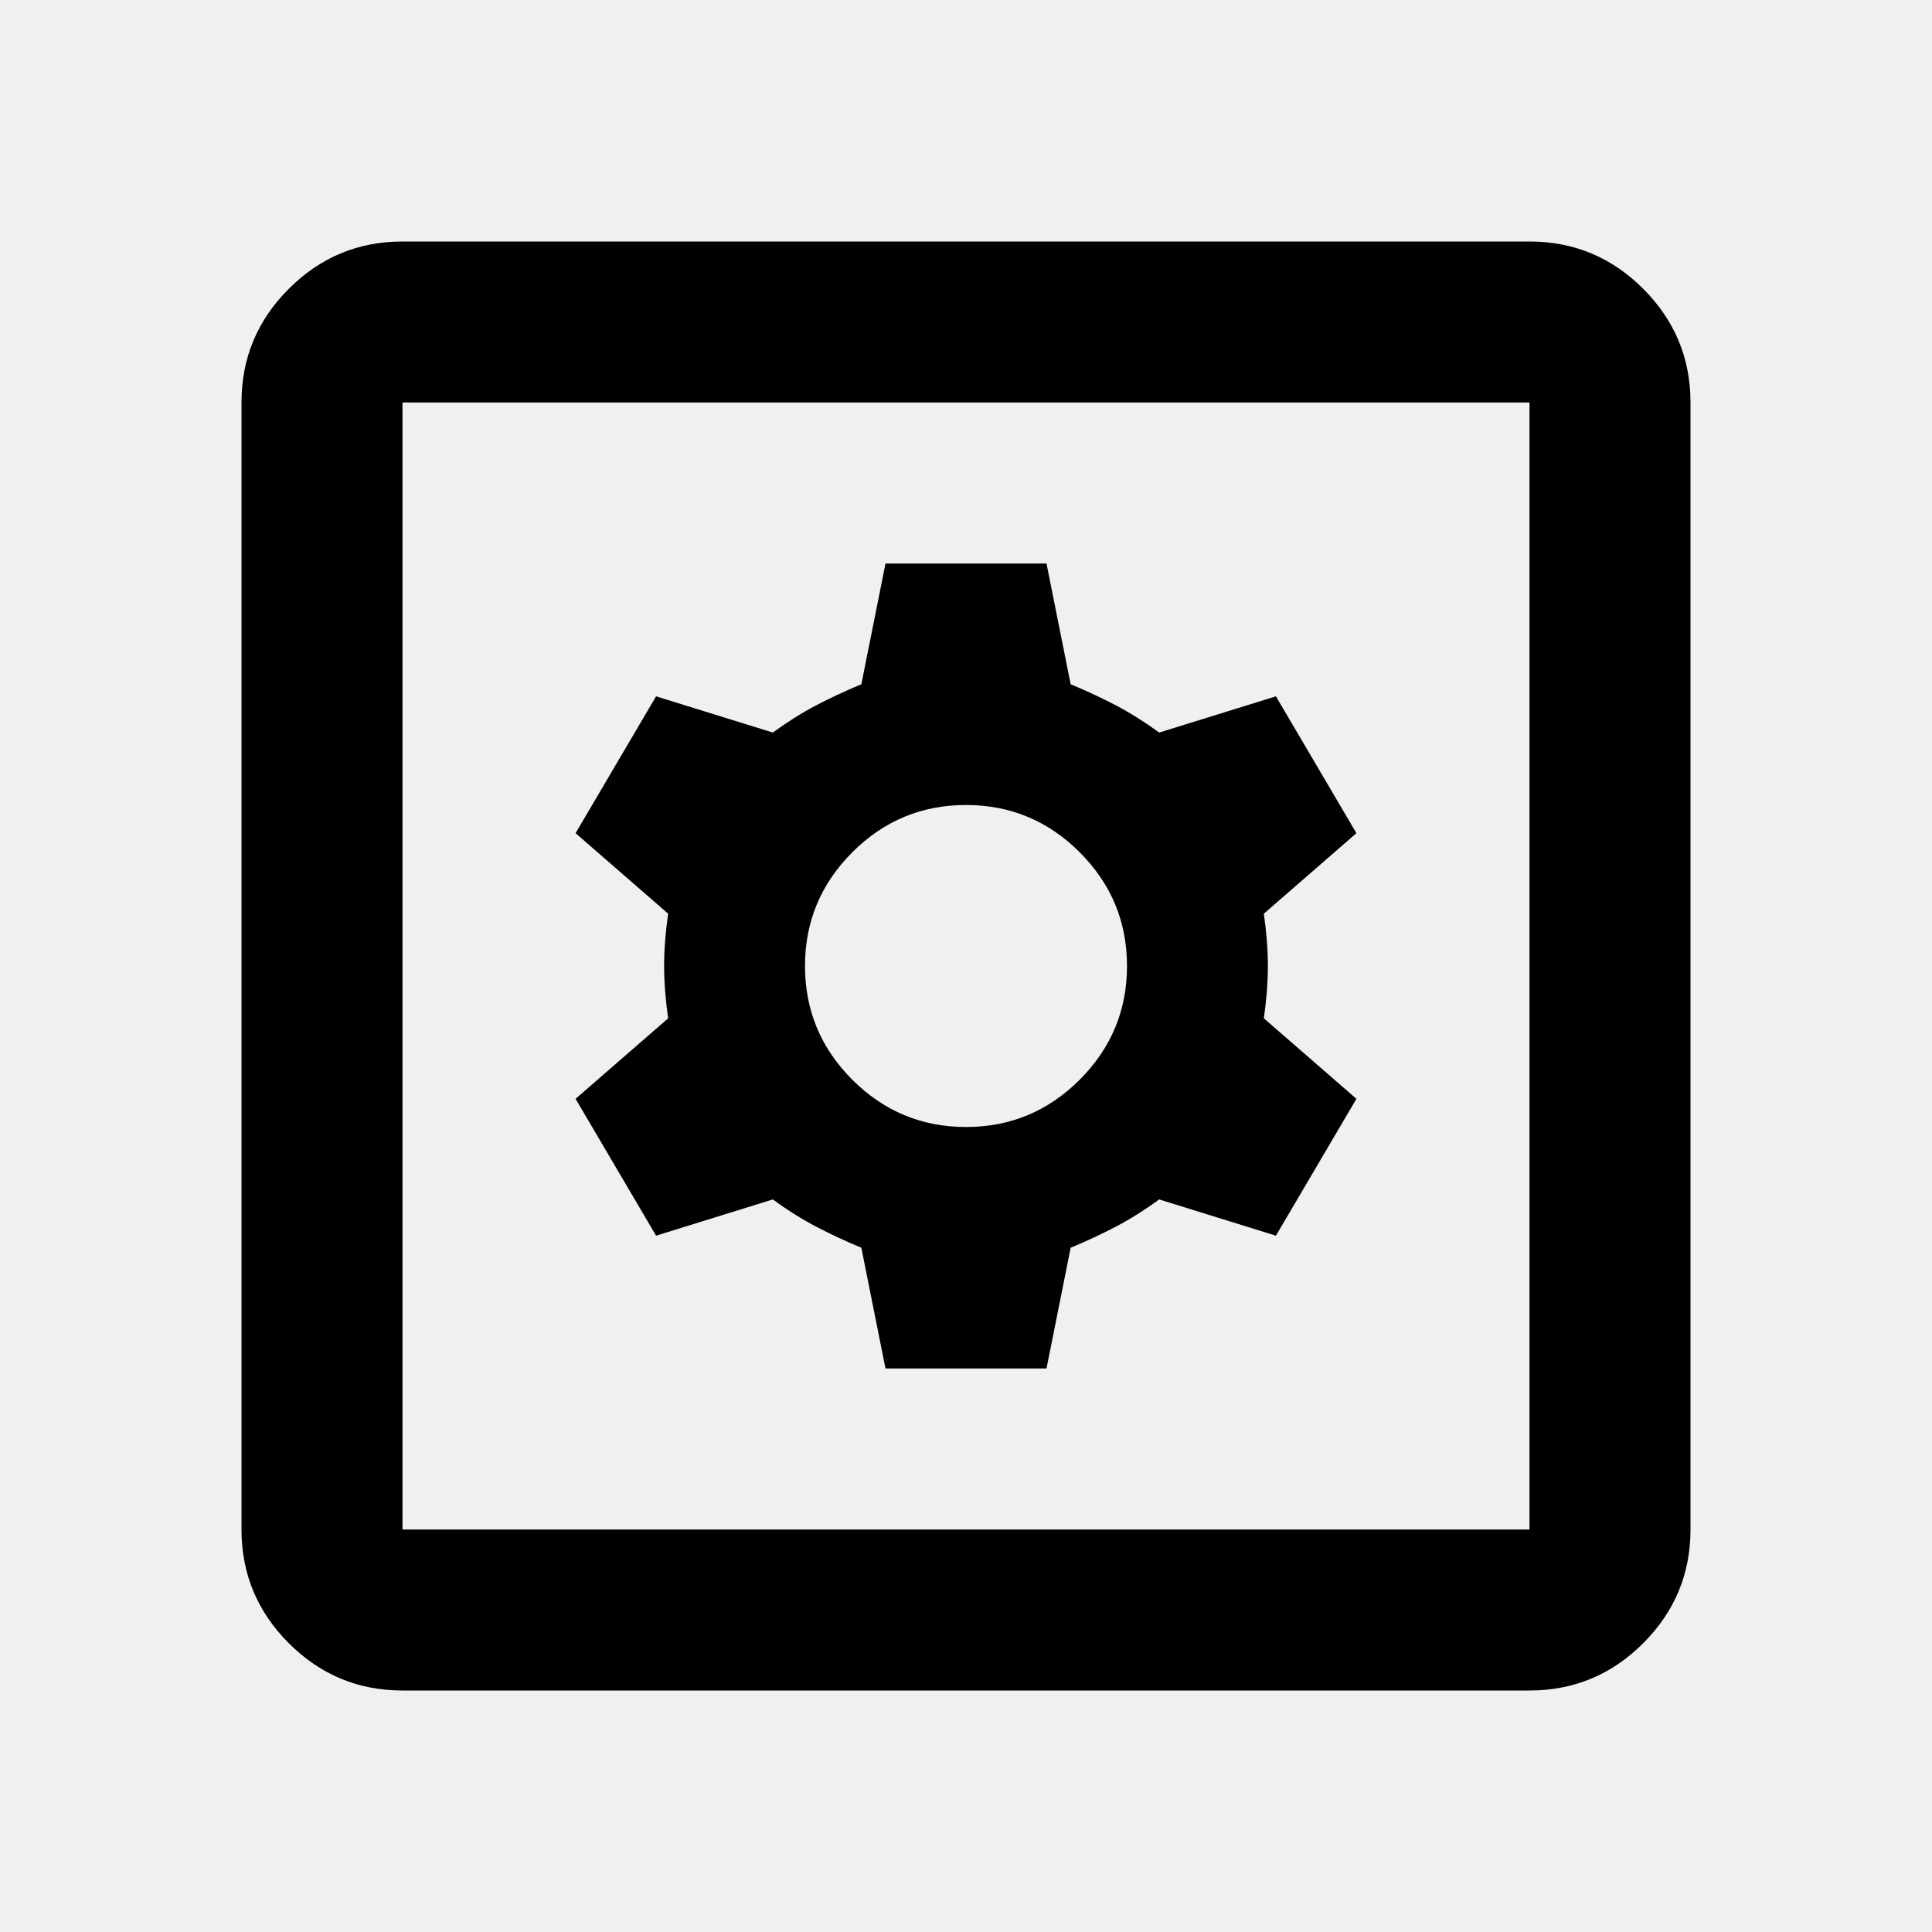
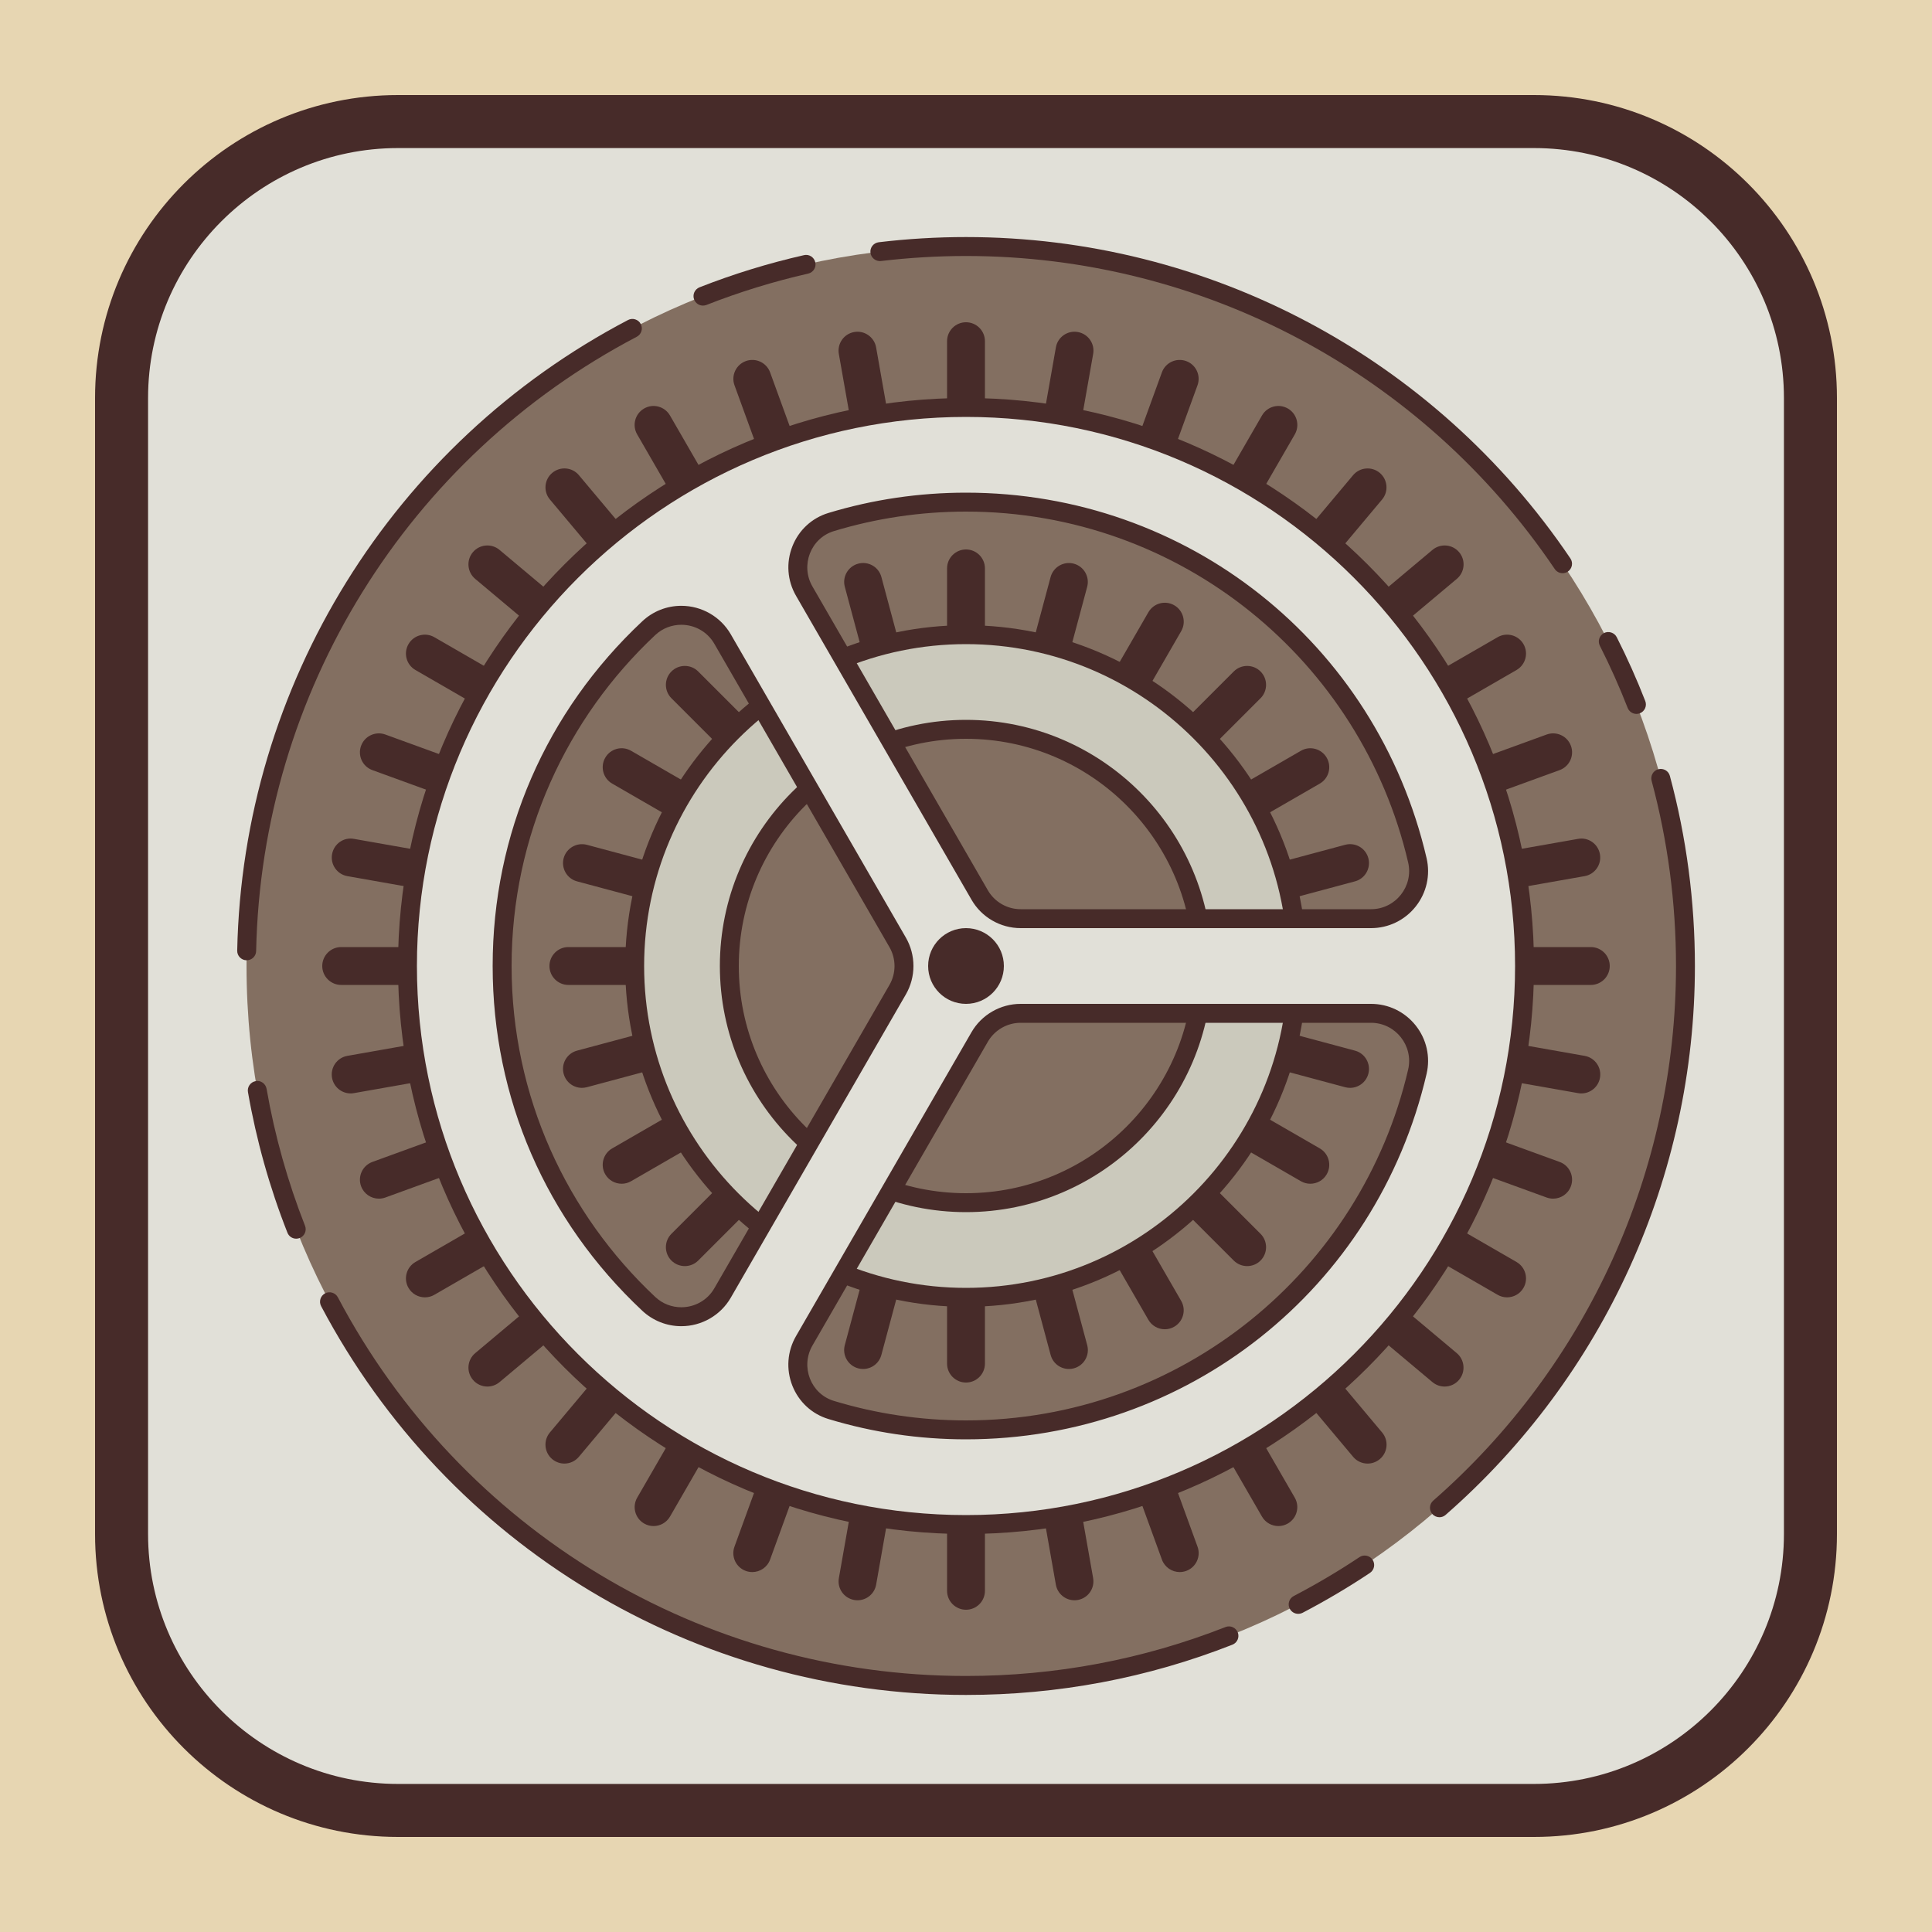
- <svg xmlns="http://www.w3.org/2000/svg" height="24" viewBox="0 -960 960 960" width="24">
-   <path d="M440-280h80l12-60q12-5 22.5-10.5T576-364l58 18 40-68-46-40q2-14 2-26t-2-26l46-40-40-68-58 18q-11-8-21.5-13.5T532-620l-12-60h-80l-12 60q-12 5-22.5 10.5T384-596l-58-18-40 68 46 40q-2 14-2 26t2 26l-46 40 40 68 58-18q11 8 21.5 13.5T428-340l12 60Zm40-120q-33 0-56.5-23.5T400-480q0-33 23.5-56.5T480-560q33 0 56.5 23.5T560-480q0 33-23.5 56.5T480-400ZM200-120q-33 0-56.5-23.5T120-200v-560q0-33 23.5-56.5T200-840h560q33 0 56.5 23.5T840-760v560q0 33-23.5 56.5T760-120H200Zm0-80h560v-560H200v560Zm0-560v560-560Z" />
+ <svg xmlns="http://www.w3.org/2000/svg" viewBox="0,0,256,256" width="50px" height="50px">
+   <g transform="translate(-122.88,-122.88) scale(1.96,1.96)">
+     <g fill="none" fill-rule="nonzero" stroke="none" stroke-width="1" stroke-linecap="butt" stroke-linejoin="miter" stroke-miterlimit="10" stroke-dasharray="" stroke-dashoffset="0" font-family="none" font-weight="none" font-size="none" text-anchor="none" style="mix-blend-mode: normal">
+       <g transform="scale(2.56,2.56)">
+         <circle cx="13" cy="29" r="2" fill="#ef8742" />
+         <circle cx="77" cy="13" r="1" fill="#f1bc19" />
+         <circle cx="50" cy="50" r="37" fill="#e7d6b2" />
+         <circle cx="83" cy="15" r="4" fill="#f1bc19" />
+         <circle cx="87" cy="24" r="2" fill="#ef8742" />
+         <circle cx="81" cy="76" r="2" fill="#fbcd59" />
+         <circle cx="15" cy="63" r="4" fill="#fbcd59" />
+         <circle cx="25" cy="87" r="2" fill="#ef8742" />
+         <circle cx="18.5" cy="53.5" r="2.5" fill="#ffffff" />
+         <circle cx="21" cy="67" r="1" fill="#f1bc19" />
+         <circle cx="80" cy="34" r="1" fill="#ffffff" />
+         <path d="M28.005,65.001l-0.004,-30c0,-3.866 3.134,-7.001 7,-7.001h29.999c3.866,0 7,3.134 7,7v30c0,3.866 -3.134,7 -7,7h-29.995c-3.866,0 -7,-3.133 -7,-6.999z" fill="#e1e0d8" />
+         <path d="M65,28.4c3.639,0 6.6,2.961 6.6,6.6v30c0,3.639 -2.961,6.6 -6.6,6.6h-30c-3.639,0 -6.6,-2.961 -6.6,-6.6v-30c0,-3.639 2.961,-6.6 6.6,-6.6h30M65,27h-30c-4.418,0 -8,3.582 -8,8v30c0,4.418 3.582,8 8,8h30c4.418,0 8,-3.582 8,-8v-30c0,-4.418 -3.582,-8 -8,-8z" fill="#472b29" />
+         <circle cx="50" cy="50" r="19" fill="#836f61" />
+         <path d="M65.755,39.627c-0.08,0 -0.159,-0.039 -0.207,-0.11c-3.497,-5.177 -9.309,-8.267 -15.548,-8.267c-0.749,0 -1.504,0.045 -2.245,0.133c-0.134,0.015 -0.262,-0.081 -0.278,-0.218c-0.017,-0.137 0.082,-0.262 0.218,-0.278c0.76,-0.091 1.536,-0.137 2.304,-0.137c6.405,0 12.372,3.173 15.962,8.487c0.078,0.115 0.047,0.27 -0.067,0.347c-0.042,0.029 -0.091,0.043 -0.139,0.043z" fill="#472b29" />
+         <path d="M67.706,43.343c-0.1,0 -0.194,-0.061 -0.233,-0.159c-0.216,-0.554 -0.463,-1.106 -0.734,-1.641c-0.063,-0.123 -0.013,-0.273 0.11,-0.336c0.123,-0.061 0.274,-0.012 0.336,0.11c0.278,0.548 0.531,1.115 0.753,1.685c0.05,0.128 -0.013,0.273 -0.142,0.324c-0.029,0.011 -0.06,0.017 -0.09,0.017z" fill="#472b29" />
+         <path d="M62.503,64.557c-0.069,0 -0.139,-0.029 -0.188,-0.085c-0.091,-0.104 -0.081,-0.262 0.023,-0.353c4.075,-3.564 6.412,-8.71 6.412,-14.119c0,-1.658 -0.217,-3.303 -0.644,-4.89c-0.036,-0.133 0.043,-0.271 0.176,-0.306c0.133,-0.035 0.271,0.042 0.306,0.176c0.439,1.629 0.661,3.318 0.661,5.02c0,5.553 -2.399,10.836 -6.583,14.495c-0.046,0.041 -0.104,0.062 -0.163,0.062z" fill="#472b29" />
+         <path d="M58.772,67.108c-0.09,0 -0.177,-0.049 -0.222,-0.134c-0.064,-0.123 -0.017,-0.273 0.106,-0.337c0.594,-0.31 1.178,-0.655 1.734,-1.026c0.113,-0.077 0.27,-0.046 0.347,0.069c0.077,0.115 0.045,0.27 -0.069,0.347c-0.571,0.381 -1.17,0.735 -1.78,1.054c-0.037,0.018 -0.077,0.027 -0.116,0.027z" fill="#472b29" />
+         <path d="M50,69.25c-7.157,0 -13.682,-3.934 -17.03,-10.267c-0.064,-0.122 -0.018,-0.273 0.104,-0.338c0.122,-0.063 0.273,-0.018 0.338,0.104c3.26,6.168 9.616,10 16.587,10c2.365,0 4.671,-0.435 6.854,-1.292c0.127,-0.051 0.273,0.013 0.324,0.142c0.05,0.128 -0.013,0.273 -0.142,0.324c-2.239,0.881 -4.607,1.327 -7.035,1.327z" fill="#472b29" />
+         <path d="M32.312,57.201c-0.1,0 -0.194,-0.06 -0.232,-0.159c-0.471,-1.195 -0.821,-2.444 -1.042,-3.712c-0.024,-0.136 0.067,-0.266 0.203,-0.289c0.132,-0.029 0.265,0.066 0.289,0.203c0.215,1.235 0.557,2.452 1.015,3.616c0.051,0.128 -0.012,0.273 -0.141,0.324c-0.031,0.011 -0.062,0.017 -0.092,0.017z" fill="#472b29" />
+         <path d="M31.004,49.849c-0.001,0 -0.003,0 -0.005,0c-0.138,-0.003 -0.248,-0.117 -0.245,-0.255c0.145,-7.011 4.1,-13.392 10.32,-16.653c0.121,-0.064 0.273,-0.018 0.337,0.105c0.064,0.123 0.017,0.273 -0.105,0.337c-6.059,3.177 -9.911,9.393 -10.052,16.222c-0.003,0.136 -0.114,0.244 -0.25,0.244z" fill="#472b29" />
+         <path d="M43.054,32.56c-0.1,0 -0.194,-0.06 -0.233,-0.159c-0.05,-0.128 0.013,-0.273 0.142,-0.324c0.893,-0.351 1.821,-0.636 2.758,-0.849c0.135,-0.032 0.268,0.054 0.299,0.188c0.031,0.134 -0.054,0.269 -0.188,0.299c-0.912,0.208 -1.816,0.486 -2.686,0.828c-0.031,0.011 -0.062,0.017 -0.092,0.017z" fill="#472b29" />
+         <path d="M50,37c-0.276,0 -0.5,-0.224 -0.5,-0.5v-3c0,-0.276 0.224,-0.5 0.5,-0.5c0.276,0 0.5,0.224 0.5,0.5v3c0,0.276 -0.224,0.5 -0.5,0.5z" fill="#472b29" />
+         <path d="M47.655,37.205c-0.238,0 -0.449,-0.17 -0.492,-0.413l-0.521,-2.955c-0.048,-0.272 0.133,-0.531 0.405,-0.579c0.269,-0.049 0.531,0.133 0.579,0.405l0.521,2.955c0.048,0.272 -0.133,0.531 -0.405,0.579c-0.029,0.006 -0.058,0.008 -0.087,0.008z" fill="#472b29" />
+         <path d="M45.383,37.814c-0.204,0 -0.396,-0.126 -0.47,-0.329l-1.026,-2.819c-0.095,-0.259 0.039,-0.546 0.299,-0.641c0.259,-0.094 0.546,0.039 0.641,0.299l1.026,2.819c0.095,0.259 -0.039,0.546 -0.299,0.641c-0.056,0.02 -0.115,0.03 -0.171,0.03z" fill="#472b29" />
+         <path d="M43.25,38.809c-0.173,0 -0.341,-0.089 -0.434,-0.25l-1.5,-2.598c-0.138,-0.239 -0.056,-0.545 0.183,-0.683c0.238,-0.138 0.544,-0.057 0.683,0.183l1.5,2.598c0.138,0.239 0.056,0.545 -0.183,0.683c-0.078,0.045 -0.164,0.067 -0.249,0.067z" fill="#472b29" />
+         <path d="M41.323,40.158c-0.143,0 -0.285,-0.061 -0.383,-0.179l-1.928,-2.298c-0.178,-0.211 -0.15,-0.527 0.062,-0.704c0.213,-0.178 0.528,-0.149 0.704,0.062l1.928,2.298c0.178,0.211 0.15,0.527 -0.062,0.704c-0.094,0.079 -0.208,0.117 -0.321,0.117z" fill="#472b29" />
+         <path d="M39.658,41.822c-0.113,0 -0.227,-0.039 -0.321,-0.117l-2.298,-1.928c-0.211,-0.177 -0.239,-0.493 -0.062,-0.704c0.177,-0.211 0.493,-0.239 0.704,-0.062l2.298,1.928c0.211,0.177 0.239,0.493 0.062,0.704c-0.099,0.119 -0.24,0.179 -0.383,0.179z" fill="#472b29" />
+         <path d="M38.308,43.75c-0.085,0 -0.171,-0.021 -0.25,-0.067l-2.598,-1.5c-0.239,-0.138 -0.321,-0.444 -0.183,-0.683c0.138,-0.239 0.444,-0.321 0.683,-0.183l2.598,1.5c0.239,0.138 0.321,0.444 0.183,0.683c-0.092,0.16 -0.26,0.25 -0.433,0.25z" fill="#472b29" />
+         <path d="M37.314,45.883c-0.057,0 -0.115,-0.01 -0.171,-0.03l-2.819,-1.026c-0.26,-0.094 -0.394,-0.381 -0.299,-0.641c0.094,-0.26 0.383,-0.393 0.641,-0.299l2.819,1.026c0.26,0.094 0.394,0.381 0.299,0.641c-0.074,0.203 -0.266,0.329 -0.47,0.329z" fill="#472b29" />
+         <path d="M36.706,48.156c-0.029,0 -0.058,-0.002 -0.087,-0.008l-2.955,-0.521c-0.272,-0.048 -0.454,-0.307 -0.405,-0.579c0.048,-0.272 0.306,-0.457 0.579,-0.405l2.955,0.521c0.272,0.048 0.454,0.307 0.405,0.579c-0.043,0.242 -0.254,0.413 -0.492,0.413z" fill="#472b29" />
+         <path d="M36.5,50.5h-3c-0.276,0 -0.5,-0.224 -0.5,-0.5c0,-0.276 0.224,-0.5 0.5,-0.5h3c0.276,0 0.5,0.224 0.5,0.5c0,0.276 -0.224,0.5 -0.5,0.5z" fill="#472b29" />
+         <path d="M33.75,53.365c-0.238,0 -0.449,-0.17 -0.492,-0.413c-0.048,-0.272 0.133,-0.531 0.405,-0.579l2.955,-0.521c0.272,-0.051 0.531,0.133 0.579,0.405c0.048,0.272 -0.133,0.531 -0.405,0.579l-2.955,0.521c-0.029,0.006 -0.058,0.008 -0.087,0.008z" fill="#472b29" />
+         <path d="M34.495,56.144c-0.204,0 -0.396,-0.126 -0.47,-0.329c-0.095,-0.259 0.039,-0.546 0.299,-0.641l2.819,-1.026c0.259,-0.094 0.546,0.039 0.641,0.299c0.095,0.259 -0.039,0.546 -0.299,0.641l-2.819,1.026c-0.056,0.02 -0.114,0.03 -0.171,0.03z" fill="#472b29" />
+         <path d="M35.711,58.75c-0.173,0 -0.341,-0.089 -0.434,-0.25c-0.138,-0.239 -0.056,-0.545 0.183,-0.683l2.598,-1.5c0.238,-0.139 0.544,-0.057 0.683,0.183c0.138,0.239 0.056,0.545 -0.183,0.683l-2.598,1.5c-0.078,0.046 -0.164,0.067 -0.249,0.067z" fill="#472b29" />
+         <path d="M37.361,61.106c-0.143,0 -0.285,-0.061 -0.383,-0.179c-0.178,-0.211 -0.15,-0.527 0.062,-0.704l2.298,-1.928c0.213,-0.178 0.528,-0.15 0.704,0.062c0.178,0.211 0.15,0.527 -0.062,0.704l-2.298,1.928c-0.094,0.078 -0.208,0.117 -0.321,0.117z" fill="#472b29" />
+         <path d="M39.394,63.14c-0.113,0 -0.227,-0.039 -0.321,-0.117c-0.211,-0.177 -0.239,-0.493 -0.062,-0.704l1.928,-2.298c0.177,-0.212 0.492,-0.239 0.704,-0.062c0.211,0.177 0.239,0.493 0.062,0.704l-1.928,2.298c-0.099,0.118 -0.24,0.179 -0.383,0.179z" fill="#472b29" />
+         <path d="M41.75,64.79c-0.085,0 -0.171,-0.021 -0.25,-0.067c-0.239,-0.138 -0.321,-0.444 -0.183,-0.683l1.5,-2.598c0.138,-0.24 0.443,-0.322 0.683,-0.183c0.239,0.138 0.321,0.444 0.183,0.683l-1.5,2.598c-0.093,0.16 -0.261,0.25 -0.433,0.25z" fill="#472b29" />
+         <path d="M44.356,66.005c-0.057,0 -0.115,-0.01 -0.171,-0.03c-0.26,-0.094 -0.394,-0.381 -0.299,-0.641l1.026,-2.819c0.095,-0.259 0.384,-0.392 0.641,-0.299c0.26,0.094 0.394,0.381 0.299,0.641l-1.026,2.819c-0.074,0.203 -0.265,0.329 -0.47,0.329z" fill="#472b29" />
+         <path d="M47.135,66.75c-0.029,0 -0.058,-0.002 -0.087,-0.008c-0.272,-0.048 -0.454,-0.307 -0.405,-0.579l0.521,-2.955c0.048,-0.272 0.307,-0.455 0.579,-0.405c0.272,0.048 0.454,0.307 0.405,0.579l-0.521,2.955c-0.043,0.242 -0.253,0.413 -0.492,0.413z" fill="#472b29" />
+         <path d="M50,67c-0.276,0 -0.5,-0.224 -0.5,-0.5v-3c0,-0.276 0.224,-0.5 0.5,-0.5c0.276,0 0.5,0.224 0.5,0.5v3c0,0.276 -0.224,0.5 -0.5,0.5z" fill="#472b29" />
+         <path d="M52.865,66.75c-0.238,0 -0.449,-0.17 -0.492,-0.413l-0.521,-2.955c-0.048,-0.272 0.133,-0.531 0.405,-0.579c0.27,-0.051 0.532,0.133 0.579,0.405l0.521,2.955c0.048,0.272 -0.133,0.531 -0.405,0.579c-0.029,0.005 -0.058,0.008 -0.087,0.008z" fill="#472b29" />
+         <path d="M55.644,66.005c-0.204,0 -0.396,-0.126 -0.47,-0.329l-1.026,-2.819c-0.095,-0.259 0.039,-0.546 0.299,-0.641c0.259,-0.093 0.546,0.04 0.641,0.299l1.026,2.819c0.095,0.259 -0.039,0.546 -0.299,0.641c-0.057,0.02 -0.115,0.03 -0.171,0.03z" fill="#472b29" />
+         <path d="M58.25,64.79c-0.173,0 -0.341,-0.089 -0.434,-0.25l-1.5,-2.598c-0.138,-0.239 -0.056,-0.545 0.183,-0.683c0.237,-0.139 0.544,-0.057 0.683,0.183l1.5,2.598c0.138,0.239 0.056,0.545 -0.183,0.683c-0.078,0.045 -0.164,0.067 -0.249,0.067z" fill="#472b29" />
+         <path d="M60.606,63.14c-0.143,0 -0.285,-0.061 -0.383,-0.179l-1.928,-2.298c-0.178,-0.211 -0.15,-0.527 0.062,-0.704c0.213,-0.178 0.527,-0.15 0.704,0.062l1.928,2.298c0.178,0.211 0.15,0.527 -0.062,0.704c-0.094,0.078 -0.207,0.117 -0.321,0.117z" fill="#472b29" />
+         <path d="M62.639,61.106c-0.113,0 -0.227,-0.039 -0.321,-0.117l-2.298,-1.928c-0.211,-0.177 -0.239,-0.493 -0.062,-0.704c0.177,-0.212 0.492,-0.239 0.704,-0.062l2.298,1.928c0.211,0.177 0.239,0.493 0.062,0.704c-0.098,0.118 -0.24,0.179 -0.383,0.179z" fill="#472b29" />
+         <path d="M64.289,58.75c-0.085,0 -0.171,-0.021 -0.25,-0.067l-2.598,-1.5c-0.239,-0.138 -0.321,-0.444 -0.183,-0.683c0.138,-0.239 0.444,-0.322 0.683,-0.183l2.598,1.5c0.239,0.138 0.321,0.444 0.183,0.683c-0.092,0.16 -0.26,0.25 -0.433,0.25z" fill="#472b29" />
+         <path d="M65.505,56.144c-0.057,0 -0.115,-0.01 -0.171,-0.03l-2.819,-1.026c-0.26,-0.094 -0.394,-0.381 -0.299,-0.641c0.095,-0.26 0.384,-0.393 0.641,-0.299l2.819,1.026c0.26,0.094 0.394,0.381 0.299,0.641c-0.074,0.203 -0.266,0.329 -0.47,0.329z" fill="#472b29" />
+         <path d="M66.25,53.365c-0.029,0 -0.058,-0.002 -0.087,-0.008l-2.955,-0.521c-0.272,-0.048 -0.454,-0.307 -0.405,-0.579c0.047,-0.272 0.309,-0.455 0.579,-0.405l2.955,0.521c0.272,0.048 0.454,0.307 0.405,0.579c-0.043,0.243 -0.254,0.413 -0.492,0.413z" fill="#472b29" />
+         <path d="M66.5,50.5h-3c-0.276,0 -0.5,-0.224 -0.5,-0.5c0,-0.276 0.224,-0.5 0.5,-0.5h3c0.276,0 0.5,0.224 0.5,0.5c0,0.276 -0.224,0.5 -0.5,0.5z" fill="#472b29" />
+         <path d="M63.294,48.156c-0.238,0 -0.449,-0.17 -0.492,-0.413c-0.048,-0.272 0.133,-0.531 0.405,-0.579l2.955,-0.521c0.271,-0.052 0.531,0.133 0.579,0.405c0.048,0.272 -0.133,0.531 -0.405,0.579l-2.955,0.521c-0.028,0.005 -0.058,0.008 -0.087,0.008z" fill="#472b29" />
+         <path d="M62.686,45.883c-0.204,0 -0.396,-0.126 -0.47,-0.329c-0.095,-0.259 0.039,-0.546 0.299,-0.641l2.819,-1.026c0.26,-0.094 0.546,0.039 0.641,0.299c0.095,0.259 -0.039,0.546 -0.299,0.641l-2.819,1.026c-0.056,0.02 -0.114,0.03 -0.171,0.03z" fill="#472b29" />
+         <path d="M61.692,43.75c-0.173,0 -0.341,-0.089 -0.434,-0.25c-0.138,-0.239 -0.056,-0.545 0.183,-0.683l2.598,-1.5c0.238,-0.138 0.544,-0.057 0.683,0.183c0.138,0.239 0.056,0.545 -0.183,0.683l-2.598,1.5c-0.078,0.046 -0.164,0.067 -0.249,0.067z" fill="#472b29" />
+         <path d="M60.342,41.822c-0.143,0 -0.285,-0.061 -0.383,-0.179c-0.178,-0.211 -0.15,-0.527 0.062,-0.704l2.298,-1.928c0.213,-0.177 0.527,-0.149 0.704,0.062c0.178,0.211 0.15,0.527 -0.062,0.704l-2.298,1.928c-0.094,0.079 -0.207,0.117 -0.321,0.117z" fill="#472b29" />
+         <path d="M58.677,40.158c-0.113,0 -0.227,-0.039 -0.321,-0.117c-0.211,-0.177 -0.239,-0.493 -0.062,-0.704l1.928,-2.298c0.177,-0.211 0.493,-0.239 0.704,-0.062c0.211,0.177 0.239,0.493 0.062,0.704l-1.928,2.298c-0.098,0.119 -0.24,0.179 -0.383,0.179z" fill="#472b29" />
+         <path d="M56.75,38.809c-0.085,0 -0.171,-0.021 -0.25,-0.067c-0.239,-0.138 -0.321,-0.444 -0.183,-0.683l1.5,-2.598c0.138,-0.24 0.444,-0.321 0.683,-0.183c0.239,0.138 0.321,0.444 0.183,0.683l-1.5,2.598c-0.093,0.16 -0.261,0.25 -0.433,0.25z" fill="#472b29" />
+         <path d="M54.617,37.814c-0.057,0 -0.115,-0.01 -0.171,-0.03c-0.26,-0.094 -0.394,-0.381 -0.299,-0.641l1.026,-2.819c0.094,-0.26 0.382,-0.393 0.641,-0.299c0.26,0.094 0.394,0.381 0.299,0.641l-1.026,2.819c-0.074,0.203 -0.266,0.329 -0.47,0.329z" fill="#472b29" />
+         <path d="M48.059,43.255c-0.221,0 -0.422,-0.147 -0.482,-0.371l-0.777,-2.897c-0.072,-0.267 0.087,-0.541 0.354,-0.612c0.268,-0.071 0.541,0.086 0.612,0.354l0.777,2.897c0.072,0.267 -0.087,0.541 -0.354,0.612c-0.044,0.012 -0.087,0.017 -0.13,0.017z" fill="#472b29" />
+         <path d="M50,43c-0.276,0 -0.5,-0.224 -0.5,-0.5v-3c0,-0.276 0.224,-0.5 0.5,-0.5c0.276,0 0.5,0.224 0.5,0.5v3c0,0.276 -0.224,0.5 -0.5,0.5z" fill="#472b29" />
+         <path d="M51.941,43.255c-0.043,0 -0.086,-0.005 -0.13,-0.017c-0.267,-0.071 -0.425,-0.346 -0.354,-0.612l0.777,-2.897c0.072,-0.267 0.346,-0.424 0.612,-0.354c0.267,0.071 0.425,0.346 0.354,0.612l-0.777,2.897c-0.059,0.224 -0.261,0.371 -0.482,0.371z" fill="#472b29" />
+         <path d="M53.75,44.005c-0.085,0 -0.171,-0.021 -0.25,-0.067c-0.239,-0.138 -0.321,-0.444 -0.183,-0.683l1.5,-2.598c0.139,-0.239 0.443,-0.321 0.683,-0.183c0.239,0.138 0.321,0.444 0.183,0.683l-1.5,2.598c-0.093,0.16 -0.261,0.25 -0.433,0.25z" fill="#472b29" />
+         <path d="M55.303,45.197c-0.128,0 -0.256,-0.049 -0.354,-0.146c-0.195,-0.195 -0.195,-0.512 0,-0.707l2.122,-2.122c0.195,-0.195 0.512,-0.195 0.707,0c0.195,0.195 0.195,0.512 0,0.707l-2.122,2.122c-0.097,0.097 -0.225,0.146 -0.353,0.146z" fill="#472b29" />
+         <path d="M56.496,46.75c-0.173,0 -0.341,-0.089 -0.434,-0.25c-0.138,-0.239 -0.056,-0.545 0.183,-0.683l2.598,-1.5c0.238,-0.139 0.544,-0.057 0.683,0.183c0.138,0.239 0.056,0.545 -0.183,0.683l-2.598,1.5c-0.078,0.046 -0.164,0.067 -0.249,0.067z" fill="#472b29" />
+         <path d="M57.244,48.559c-0.221,0 -0.422,-0.147 -0.482,-0.371c-0.072,-0.267 0.087,-0.541 0.354,-0.612l2.897,-0.777c0.268,-0.071 0.541,0.087 0.612,0.354c0.071,0.267 -0.087,0.541 -0.354,0.612l-2.897,0.777c-0.043,0.012 -0.087,0.017 -0.13,0.017z" fill="#472b29" />
+         <path d="M42.575,57.925c-0.128,0 -0.256,-0.049 -0.354,-0.146c-0.195,-0.195 -0.195,-0.512 0,-0.707l2.122,-2.122c0.195,-0.195 0.512,-0.195 0.707,0c0.195,0.195 0.195,0.512 0,0.707l-2.122,2.122c-0.097,0.097 -0.225,0.146 -0.353,0.146z" fill="#472b29" />
+         <path d="M40.907,55.75c-0.173,0 -0.341,-0.089 -0.434,-0.25c-0.138,-0.239 -0.056,-0.545 0.183,-0.683l2.598,-1.5c0.238,-0.138 0.545,-0.056 0.683,0.183c0.138,0.239 0.056,0.545 -0.183,0.683l-2.598,1.5c-0.078,0.046 -0.164,0.067 -0.249,0.067z" fill="#472b29" />
+         <path d="M39.857,53.218c-0.221,0 -0.422,-0.147 -0.482,-0.371c-0.072,-0.267 0.087,-0.541 0.354,-0.612l2.897,-0.777c0.268,-0.07 0.541,0.087 0.612,0.354c0.071,0.267 -0.087,0.541 -0.354,0.612l-2.897,0.777c-0.043,0.011 -0.087,0.017 -0.13,0.017z" fill="#472b29" />
+         <path d="M42.5,50.5h-3c-0.276,0 -0.5,-0.224 -0.5,-0.5c0,-0.276 0.224,-0.5 0.5,-0.5h3c0.276,0 0.5,0.224 0.5,0.5c0,0.276 -0.224,0.5 -0.5,0.5z" fill="#472b29" />
+         <path d="M42.756,48.559c-0.043,0 -0.086,-0.005 -0.13,-0.017l-2.897,-0.777c-0.267,-0.071 -0.425,-0.346 -0.354,-0.612c0.071,-0.266 0.346,-0.423 0.612,-0.354l2.897,0.777c0.267,0.071 0.425,0.346 0.354,0.612c-0.06,0.224 -0.261,0.371 -0.482,0.371z" fill="#472b29" />
+         <path d="M43.504,46.75c-0.085,0 -0.171,-0.021 -0.25,-0.067l-2.598,-1.5c-0.239,-0.138 -0.321,-0.444 -0.183,-0.683c0.138,-0.24 0.444,-0.322 0.683,-0.183l2.598,1.5c0.239,0.138 0.321,0.444 0.183,0.683c-0.092,0.16 -0.26,0.25 -0.433,0.25z" fill="#472b29" />
+         <path d="M44.697,45.197c-0.128,0 -0.256,-0.049 -0.354,-0.146l-2.122,-2.122c-0.195,-0.195 -0.195,-0.512 0,-0.707c0.195,-0.195 0.512,-0.195 0.707,0l2.122,2.122c0.195,0.195 0.195,0.512 0,0.707c-0.097,0.097 -0.225,0.146 -0.353,0.146z" fill="#472b29" />
+         <path d="M60.143,53.218c-0.043,0 -0.086,-0.005 -0.13,-0.017l-2.897,-0.777c-0.267,-0.071 -0.425,-0.346 -0.354,-0.612c0.072,-0.267 0.347,-0.423 0.612,-0.354l2.897,0.777c0.267,0.071 0.425,0.346 0.354,0.612c-0.06,0.224 -0.262,0.371 -0.482,0.371z" fill="#472b29" />
+         <path d="M59.093,55.75c-0.085,0 -0.171,-0.021 -0.25,-0.067l-2.598,-1.5c-0.239,-0.138 -0.321,-0.444 -0.183,-0.683c0.138,-0.239 0.444,-0.321 0.683,-0.183l2.598,1.5c0.239,0.138 0.321,0.444 0.183,0.683c-0.092,0.16 -0.26,0.25 -0.433,0.25z" fill="#472b29" />
+         <path d="M57.425,57.925c-0.128,0 -0.256,-0.049 -0.354,-0.146l-2.122,-2.122c-0.195,-0.195 -0.195,-0.512 0,-0.707c0.195,-0.195 0.512,-0.195 0.707,0l2.122,2.122c0.195,0.195 0.195,0.512 0,0.707c-0.097,0.097 -0.225,0.146 -0.353,0.146z" fill="#472b29" />
+         <path d="M55.25,59.593c-0.173,0 -0.341,-0.089 -0.434,-0.25l-1.5,-2.598c-0.138,-0.239 -0.056,-0.545 0.183,-0.683c0.237,-0.139 0.544,-0.057 0.683,0.183l1.5,2.598c0.138,0.239 0.056,0.545 -0.183,0.683c-0.078,0.046 -0.164,0.067 -0.249,0.067z" fill="#472b29" />
+         <path d="M52.717,60.642c-0.221,0 -0.422,-0.147 -0.482,-0.371l-0.777,-2.897c-0.072,-0.267 0.087,-0.541 0.354,-0.612c0.269,-0.071 0.541,0.087 0.612,0.354l0.777,2.897c0.072,0.267 -0.087,0.541 -0.354,0.612c-0.043,0.012 -0.087,0.017 -0.13,0.017z" fill="#472b29" />
+         <path d="M50,61c-0.276,0 -0.5,-0.224 -0.5,-0.5v-3c0,-0.276 0.224,-0.5 0.5,-0.5c0.276,0 0.5,0.224 0.5,0.5v3c0,0.276 -0.224,0.5 -0.5,0.5z" fill="#472b29" />
+         <path d="M47.283,60.642c-0.043,0 -0.086,-0.005 -0.13,-0.017c-0.267,-0.071 -0.425,-0.346 -0.354,-0.612l0.777,-2.897c0.072,-0.267 0.346,-0.423 0.612,-0.354c0.267,0.071 0.425,0.346 0.354,0.612l-0.777,2.897c-0.06,0.224 -0.262,0.371 -0.482,0.371z" fill="#472b29" />
+         <g fill="#cbc9bc">
+           <path d="M50,58.75c-4.825,0 -8.75,-3.925 -8.75,-8.75c0,-4.825 3.925,-8.75 8.75,-8.75c4.825,0 8.75,3.925 8.75,8.75c0,4.825 -3.925,8.75 -8.75,8.75zM50,43.75c-3.446,0 -6.25,2.804 -6.25,6.25c0,3.446 2.804,6.25 6.25,6.25c3.446,0 6.25,-2.804 6.25,-6.25c0,-3.446 -2.804,-6.25 -6.25,-6.25z" />
+         </g>
+         <g fill="#472b29">
+           <path d="M50,41.5c4.687,0 8.5,3.813 8.5,8.5c0,4.687 -3.813,8.5 -8.5,8.5c-4.687,0 -8.5,-3.813 -8.5,-8.5c0,-4.687 3.813,-8.5 8.5,-8.5M50,56.5c3.584,0 6.5,-2.916 6.5,-6.5c0,-3.584 -2.916,-6.5 -6.5,-6.5c-3.584,0 -6.5,2.916 -6.5,6.5c0,3.584 2.916,6.5 6.5,6.5M50,41c-4.962,0 -9,4.038 -9,9c0,4.962 4.038,9 9,9c4.962,0 9,-4.038 9,-9c0,-4.962 -4.038,-9 -9,-9zM50,56c-3.309,0 -6,-2.691 -6,-6c0,-3.309 2.691,-6 6,-6c3.309,0 6,2.691 6,6c0,3.309 -2.691,6 -6,6z" />
+         </g>
+         <path d="M52.345,37.205c-0.029,0 -0.058,-0.002 -0.087,-0.008c-0.272,-0.048 -0.454,-0.307 -0.405,-0.579l0.521,-2.955c0.047,-0.272 0.308,-0.454 0.579,-0.405c0.272,0.048 0.454,0.307 0.405,0.579l-0.521,2.955c-0.043,0.243 -0.254,0.413 -0.492,0.413z" fill="#472b29" />
+         <g fill="#e1e0d8">
+           <path d="M50,64.75c-8.133,0 -14.75,-6.617 -14.75,-14.75c0,-8.133 6.617,-14.75 14.75,-14.75c8.133,0 14.75,6.617 14.75,14.75c0,8.133 -6.617,14.75 -14.75,14.75zM51.443,51.25c-0.445,0 -0.86,0.239 -1.083,0.625l-4.632,8.024c-0.193,0.334 -0.223,0.733 -0.08,1.094c0.141,0.355 0.429,0.622 0.791,0.731c1.15,0.349 2.348,0.526 3.561,0.526c5.721,0 10.622,-3.889 11.92,-9.458c0.087,-0.375 0,-0.764 -0.241,-1.067c-0.24,-0.302 -0.598,-0.476 -0.982,-0.476h-9.254zM42.482,40.738c-0.32,0 -0.625,0.121 -0.859,0.34c-2.498,2.342 -3.873,5.51 -3.873,8.922c0,3.412 1.375,6.58 3.873,8.921c0.234,0.22 0.539,0.34 0.859,0.34c0.449,0 0.866,-0.24 1.089,-0.627l4.625,-8.01c0.223,-0.386 0.223,-0.864 0,-1.25l-4.625,-8.01c-0.223,-0.385 -0.64,-0.626 -1.089,-0.626zM50,37.75c-1.213,0 -2.411,0.177 -3.561,0.526c-0.362,0.11 -0.65,0.376 -0.791,0.731c-0.143,0.36 -0.113,0.759 0.08,1.094l4.632,8.024c0.222,0.386 0.637,0.625 1.083,0.625h9.253c0.384,0 0.743,-0.173 0.982,-0.476c0.241,-0.303 0.328,-0.691 0.241,-1.067c-1.297,-5.568 -6.198,-9.457 -11.919,-9.457z" />
+         </g>
+         <g fill="#472b29">
+           <path d="M50,35.5c7.995,0 14.5,6.505 14.5,14.5c0,7.995 -6.505,14.5 -14.5,14.5c-7.995,0 -14.5,-6.505 -14.5,-14.5c0,-7.995 6.505,-14.5 14.5,-14.5M51.443,49h9.253c0.461,0 0.891,-0.208 1.179,-0.57c0.288,-0.363 0.393,-0.829 0.288,-1.279c-1.324,-5.682 -6.326,-9.651 -12.163,-9.651c-1.237,0 -2.459,0.18 -3.633,0.536c-0.436,0.132 -0.783,0.453 -0.951,0.879c-0.171,0.432 -0.136,0.909 0.096,1.31l4.633,8.024c0.266,0.464 0.764,0.751 1.298,0.751M42.482,59.512c0.538,0 1.038,-0.288 1.306,-0.752l4.624,-8.01c0.267,-0.463 0.267,-1.037 0,-1.5l-4.624,-8.01c-0.268,-0.464 -0.768,-0.752 -1.306,-0.752c-0.384,0 -0.75,0.145 -1.03,0.408c-2.549,2.389 -3.952,5.623 -3.952,9.104c0,3.481 1.403,6.715 3.951,9.104c0.281,0.263 0.647,0.408 1.031,0.408M50,62.5c5.837,0 10.839,-3.969 12.163,-9.651c0.105,-0.45 0,-0.916 -0.288,-1.279c-0.288,-0.362 -0.718,-0.57 -1.179,-0.57h-9.253c-0.534,0 -1.032,0.287 -1.299,0.75l-4.633,8.024c-0.232,0.401 -0.266,0.879 -0.096,1.31c0.169,0.427 0.515,0.747 0.951,0.879c1.175,0.357 2.397,0.537 3.634,0.537M50,35c-8.28,0 -15,6.72 -15,15c0,8.28 6.72,15 15,15c8.28,0 15,-6.72 15,-15c0,-8.28 -6.72,-15 -15,-15zM51.443,48.5c-0.357,0 -0.687,-0.191 -0.866,-0.5l-4.633,-8.024c-0.321,-0.556 -0.046,-1.275 0.568,-1.461c1.104,-0.335 2.275,-0.515 3.488,-0.515c5.688,0 10.439,3.955 11.676,9.264c0.147,0.63 -0.333,1.236 -0.98,1.236h-9.253zM42.482,59.012c-0.245,0 -0.492,-0.088 -0.688,-0.272c-2.332,-2.187 -3.794,-5.289 -3.794,-8.74c0,-3.451 1.462,-6.553 3.793,-8.739c0.196,-0.184 0.443,-0.272 0.688,-0.272c0.344,0 0.684,0.174 0.873,0.502l4.624,8.01c0.179,0.309 0.179,0.691 0,1l-4.624,8.01c-0.188,0.326 -0.528,0.501 -0.872,0.501zM50,62c-1.213,0 -2.384,-0.18 -3.488,-0.515c-0.614,-0.186 -0.888,-0.905 -0.568,-1.461l4.633,-8.024c0.179,-0.309 0.509,-0.5 0.866,-0.5h9.253c0.646,0 1.127,0.606 0.98,1.236c-1.237,5.309 -5.988,9.264 -11.676,9.264z" />
+         </g>
+         <circle cx="50" cy="50" r="1" fill="#472b29" />
+       </g>
+     </g>
+   </g>
</svg>
